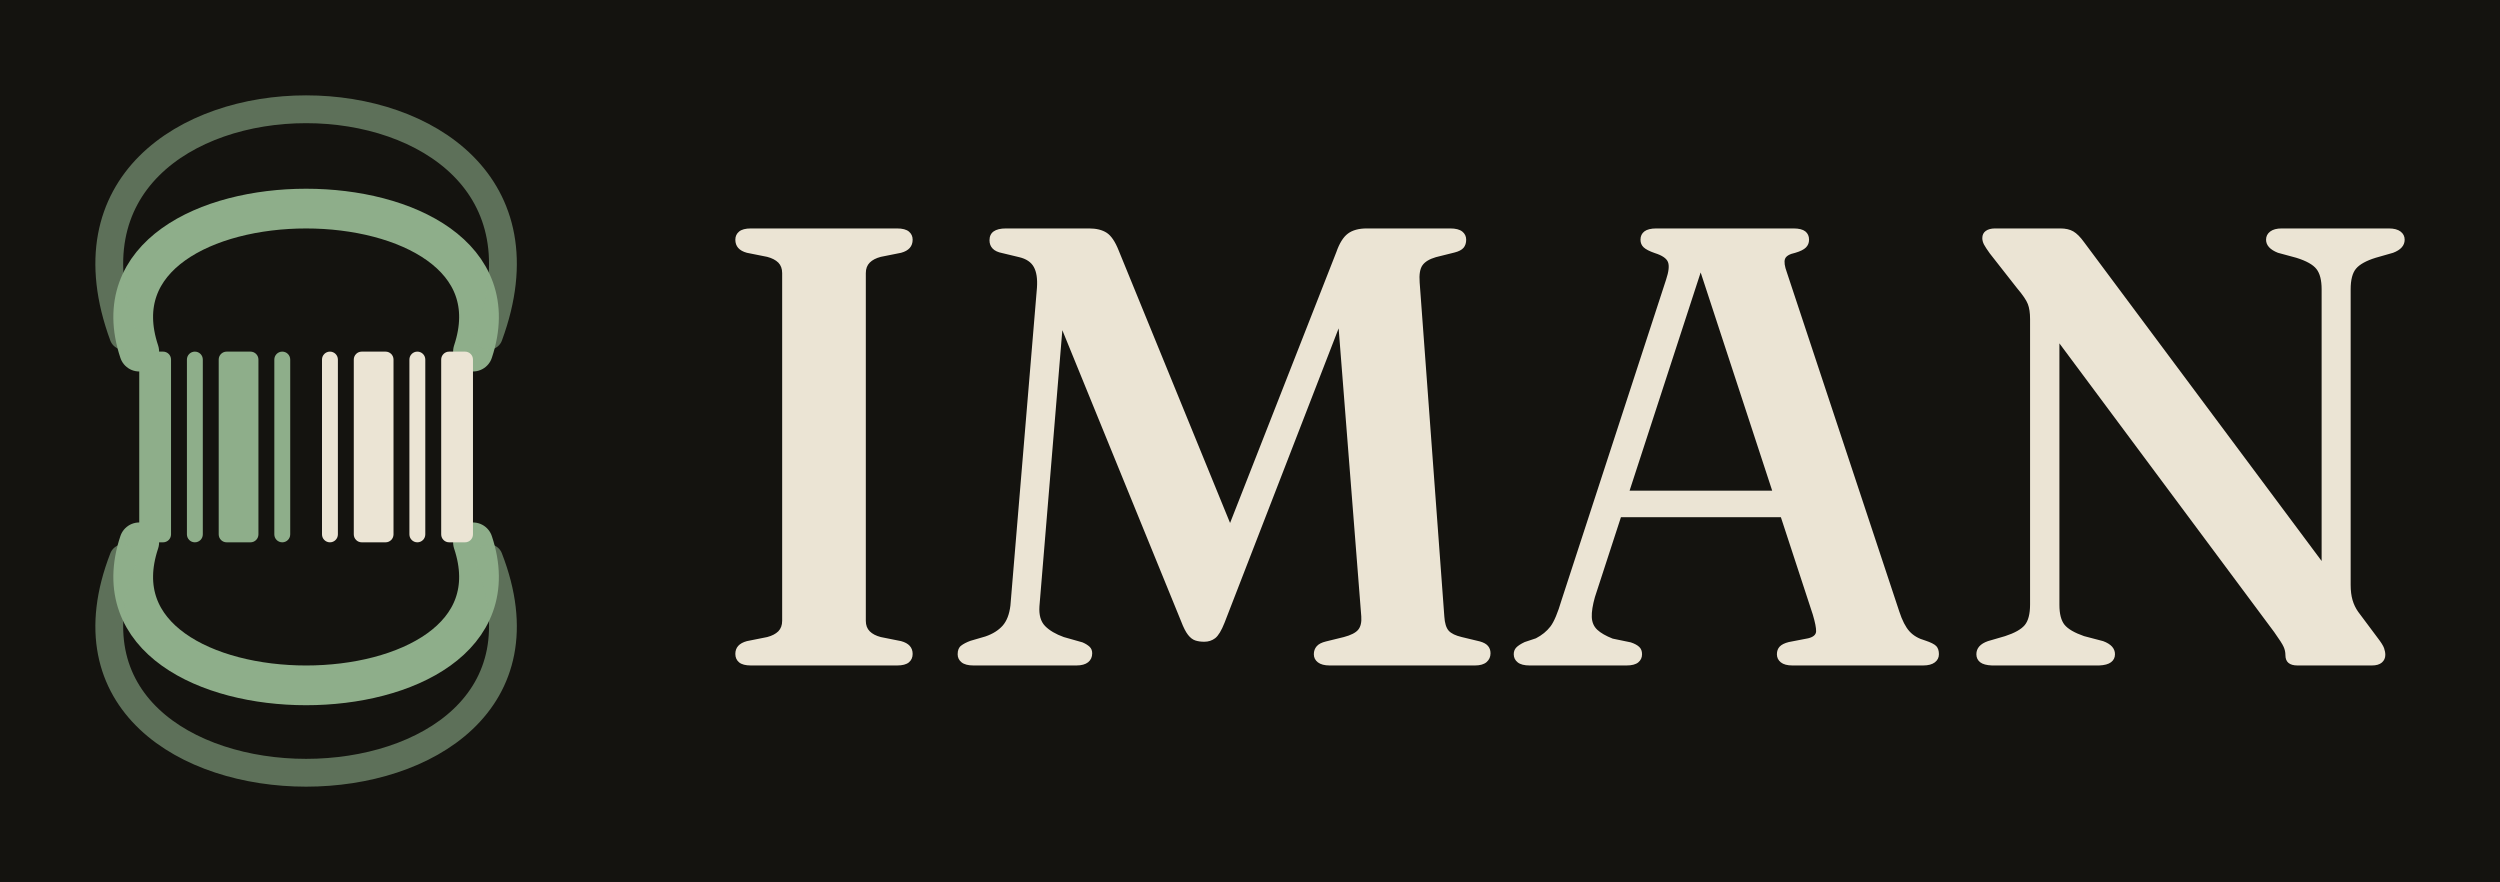
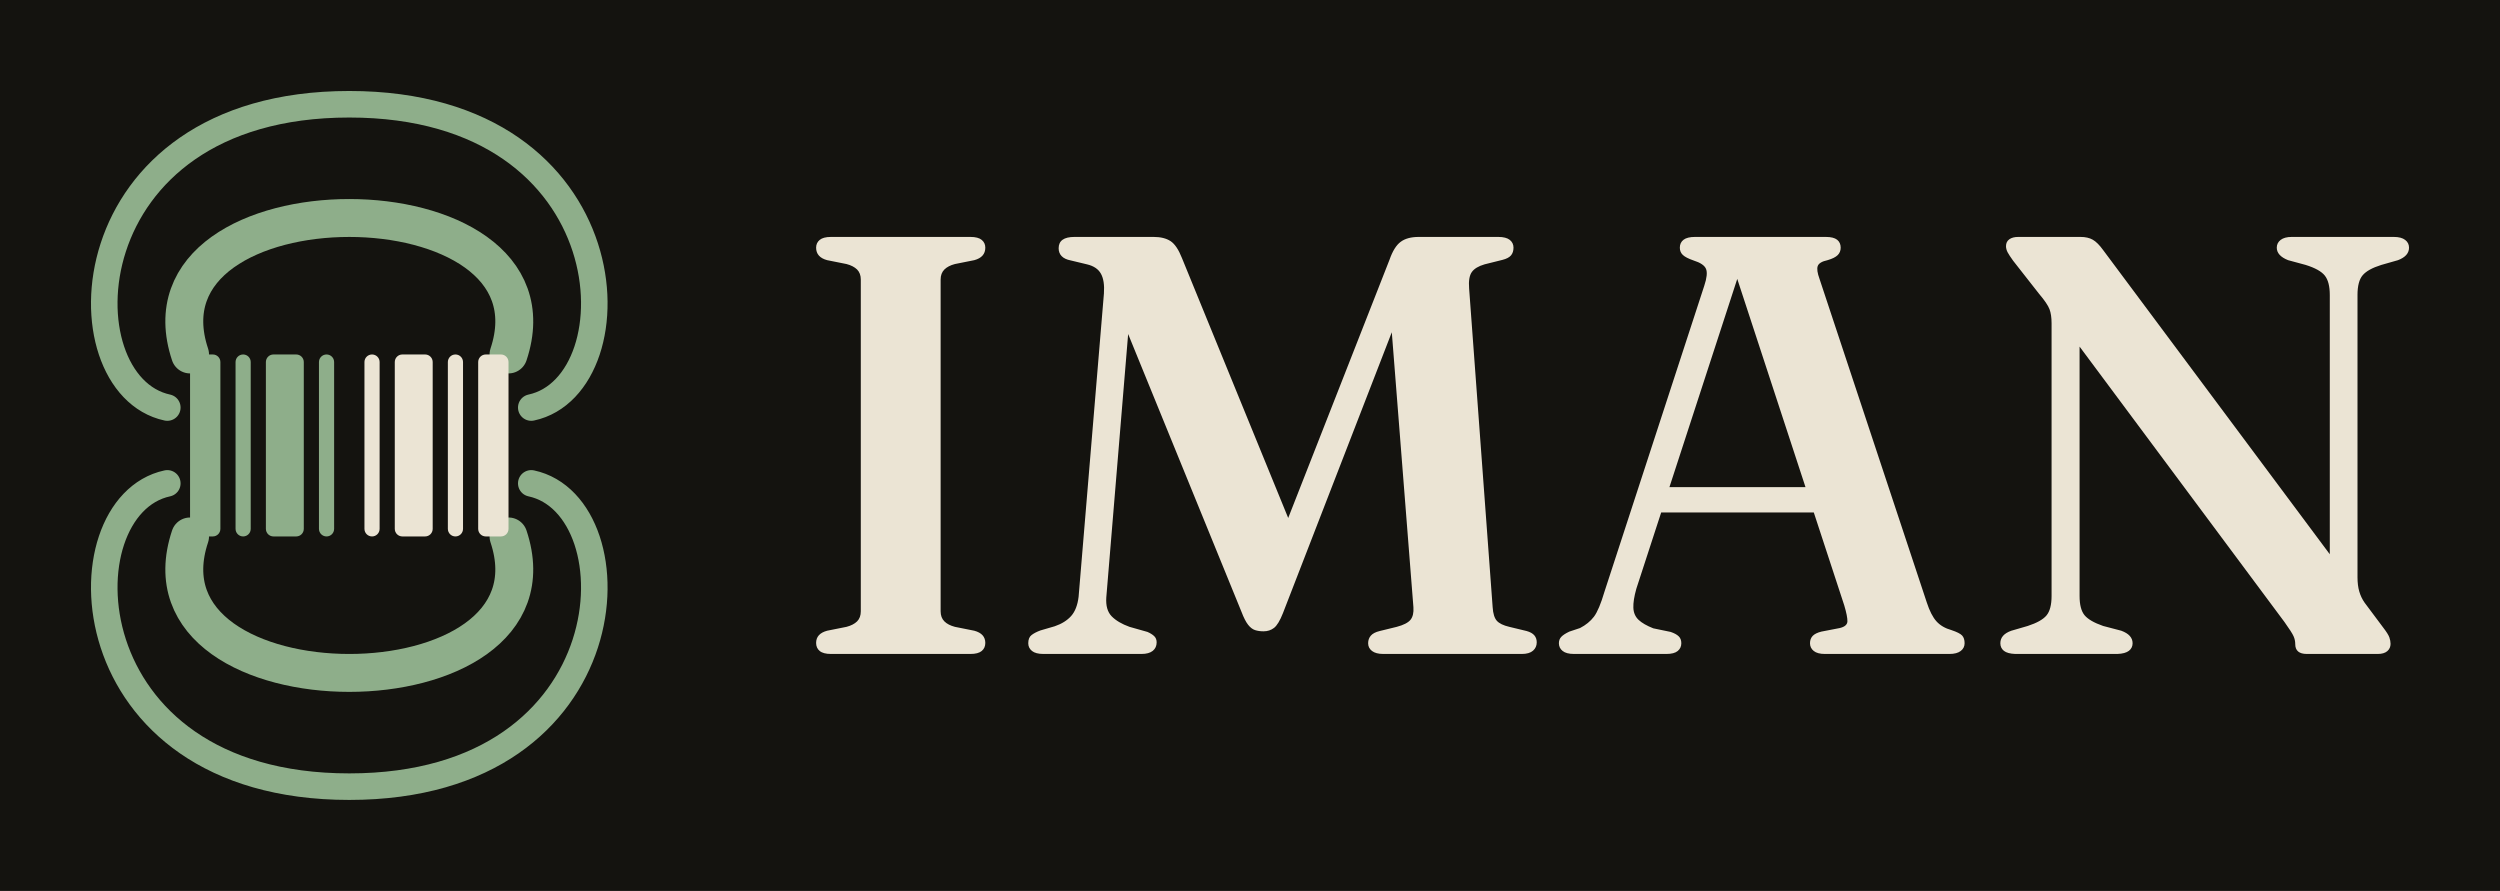
- <svg xmlns="http://www.w3.org/2000/svg" viewBox="0 0 400.43 141.27" width="400.43" height="141.27">
-   <rect width="400.43" height="141.27" fill="#14130f" />
-   <g transform="translate(-20.97 0.32)">
+ <svg xmlns="http://www.w3.org/2000/svg" viewBox="0 0 419.64 149.55" width="419.64" height="149.55">
+   <rect width="419.64" height="149.55" fill="#14130f" />
+   <g transform="translate(-11.37 3.5)">
    <g transform="scale(1.272727)">
      <path d="M 34,44 C 26,20 84,20 76,44" stroke="#8eae8a" stroke-width="5" fill="none" stroke-linecap="round" />
      <path d="M 34,68 C 26,92 84,92 76,68" stroke="#8eae8a" stroke-width="5" fill="none" stroke-linecap="round" />
-       <path d="M 32,42 C 18,4 92,4 78,42" stroke="#8eae8a" stroke-width="3.5" fill="none" stroke-linecap="round" opacity="0.6" />
-       <path d="M 32,70 C 18,106 92,106 78,70" stroke="#8eae8a" stroke-width="3.5" fill="none" stroke-linecap="round" opacity="0.6" />
+       <path d="M 31,51 C 17,48 18,11 55,11 C 92,11 93,48 79,51" stroke="#8eae8a" stroke-width="3.5" fill="none" stroke-linecap="round" />
+       <path d="M 31,61 C 17,64 18,101 55,101 C 92,101 93,64 79,61" stroke="#8eae8a" stroke-width="3.5" fill="none" stroke-linecap="round" />
      <rect x="34" y="44" width="4" height="24" rx="1" fill="#8eae8a" />
      <rect x="40" y="44" width="2" height="24" rx="1" fill="#8eae8a" />
      <rect x="44" y="44" width="5" height="24" rx="1" fill="#8eae8a" />
      <rect x="51" y="44" width="2" height="24" rx="1" fill="#8eae8a" />
      <rect x="57" y="44" width="2" height="24" rx="1" fill="#ebe4d4" />
      <rect x="61" y="44" width="5" height="24" rx="1" fill="#ebe4d4" />
      <rect x="68" y="44" width="2" height="24" rx="1" fill="#ebe4d4" />
      <rect x="72" y="44" width="4" height="24" rx="1" fill="#ebe4d4" />
    </g>
-     <path transform="translate(133.65 106.27)" fill="#ebe4d4" d="M26 -7.15Q26 -6.1 26.63 -5.47Q27.25 -4.85 28.4 -4.55L31.65 -3.9Q33.5 -3.4 33.5 -1.85Q33.5 -1 32.9 -0.5Q32.3 0 31 0L7.6 0Q6.3 0 5.7 -0.5Q5.1 -1 5.1 -1.85Q5.1 -3.4 6.95 -3.9L10.2 -4.55Q11.35 -4.85 11.98 -5.47Q12.6 -6.1 12.6 -7.15L12.6 -62.85Q12.6 -63.9 11.98 -64.53Q11.35 -65.15 10.2 -65.45L6.95 -66.1Q5.1 -66.6 5.1 -68.2Q5.1 -69 5.7 -69.5Q6.3 -70 7.6 -70L31 -70Q32.3 -70 32.9 -69.5Q33.5 -69 33.5 -68.2Q33.5 -66.6 31.65 -66.1L28.4 -65.45Q27.25 -65.15 26.63 -64.53Q26 -63.9 26 -62.85ZM86.11 -18.5L81.96 -16.75L101.36 -66.2Q102.11 -68.35 103.21 -69.17Q104.31 -70 106.26 -70L119.61 -70Q120.91 -70 121.54 -69.5Q122.16 -69 122.16 -68.2Q122.16 -67.4 121.74 -66.9Q121.31 -66.4 120.31 -66.15L117.31 -65.4Q115.76 -64.95 115.16 -64.1Q114.56 -63.25 114.71 -61.35L118.66 -7.85Q118.76 -6.25 119.36 -5.57Q119.96 -4.9 121.46 -4.55L124.36 -3.85Q125.26 -3.6 125.66 -3.12Q126.06 -2.65 126.06 -1.95Q126.06 -1.1 125.44 -0.55Q124.81 0 123.56 0L100.31 0Q99.06 0 98.41 -0.5Q97.76 -1 97.76 -1.8Q97.76 -2.55 98.21 -3.07Q98.66 -3.6 99.71 -3.85L102.56 -4.55Q104.26 -5 104.86 -5.72Q105.46 -6.45 105.36 -7.85L101.11 -61.9L104.91 -62.2L83.46 -6.85Q82.71 -4.95 81.96 -4.37Q81.21 -3.8 80.21 -3.8Q79.41 -3.8 78.79 -4Q78.16 -4.2 77.61 -4.9Q77.06 -5.6 76.51 -7.05L54.56 -60.85L58.21 -62.55L53.81 -9.5Q53.66 -7.4 54.71 -6.32Q55.76 -5.25 57.71 -4.55L60.71 -3.7Q61.41 -3.4 61.84 -3Q62.26 -2.6 62.26 -1.95Q62.26 -1.05 61.61 -0.52Q60.96 0 59.71 0L43.26 0Q41.96 0 41.34 -0.5Q40.71 -1 40.71 -1.8Q40.71 -2.75 41.26 -3.17Q41.81 -3.6 42.76 -3.95L45.16 -4.65Q46.91 -5.25 47.91 -6.37Q48.91 -7.5 49.16 -9.6L53.41 -60.5Q53.56 -62.65 52.91 -63.82Q52.26 -65 50.56 -65.4L47.86 -66.05Q46.81 -66.25 46.31 -66.78Q45.81 -67.3 45.81 -68.1Q45.81 -70 48.46 -70L61.76 -70Q63.51 -70 64.59 -69.3Q65.66 -68.6 66.51 -66.45ZM145.43 -28L174.63 -28L174.88 -23.75L145.03 -23.75ZM150.33 -1.8Q150.33 -1 149.73 -0.5Q149.13 0 147.83 0L132.33 0Q131.03 0 130.41 -0.5Q129.78 -1 129.78 -1.8Q129.78 -2.45 130.18 -2.87Q130.58 -3.3 131.53 -3.75L133.33 -4.35Q134.78 -5.1 135.66 -6.25Q136.53 -7.4 137.43 -10.45L154.18 -61.8Q154.83 -63.75 154.48 -64.62Q154.13 -65.5 152.38 -66.05Q151.08 -66.5 150.58 -66.98Q150.08 -67.45 150.08 -68.2Q150.08 -69.05 150.71 -69.53Q151.33 -70 152.63 -70L174.58 -70Q175.88 -70 176.48 -69.53Q177.08 -69.05 177.08 -68.2Q177.08 -67.45 176.58 -66.95Q176.08 -66.45 174.88 -66.1Q173.48 -65.8 173.23 -65.12Q172.98 -64.45 173.53 -62.95L191.53 -8.65Q192.23 -6.5 193.16 -5.47Q194.08 -4.45 195.68 -4Q197.03 -3.55 197.46 -3.1Q197.88 -2.65 197.88 -1.8Q197.88 -1 197.23 -0.5Q196.58 0 195.33 0L174.43 0Q173.18 0 172.56 -0.5Q171.93 -1 171.93 -1.8Q171.93 -2.55 172.38 -3.03Q172.83 -3.5 173.83 -3.75L176.93 -4.35Q178.18 -4.65 178.21 -5.47Q178.23 -6.3 177.68 -8.15L159.13 -64.75L160.63 -65.75L142.78 -10.95Q142.23 -9 142.28 -7.75Q142.33 -6.5 143.16 -5.72Q143.98 -4.95 145.63 -4.3L148.53 -3.7Q149.43 -3.4 149.88 -2.97Q150.33 -2.55 150.33 -1.8ZM226.08 -1.8Q226.08 -1 225.45 -0.52Q224.83 -0.05 223.53 0L206.38 0Q205.08 -0.05 204.48 -0.52Q203.88 -1 203.88 -1.8Q203.88 -3.25 205.73 -3.9L208.48 -4.7Q210.78 -5.45 211.63 -6.47Q212.48 -7.5 212.48 -9.75L212.48 -55.5Q212.48 -56.95 212.13 -57.87Q211.78 -58.8 210.38 -60.45L206.03 -66Q205.38 -66.9 205.1 -67.42Q204.83 -67.95 204.83 -68.45Q204.83 -69.2 205.38 -69.6Q205.93 -70 206.88 -70L217.33 -70Q218.58 -70 219.4 -69.53Q220.23 -69.05 221.13 -67.8L261.18 -14.05L259.18 -9.45L259.18 -60.25Q259.18 -62.45 258.35 -63.5Q257.53 -64.55 255.13 -65.3L252.18 -66.1Q250.28 -66.85 250.28 -68.2Q250.28 -69 250.93 -69.5Q251.58 -70 252.78 -70L269.93 -70Q271.18 -70 271.83 -69.5Q272.48 -69 272.48 -68.2Q272.48 -66.8 270.63 -66.1L267.83 -65.3Q265.58 -64.6 264.7 -63.57Q263.83 -62.55 263.83 -60.25L263.83 -12.9Q263.83 -11.5 264.13 -10.48Q264.43 -9.45 265.03 -8.6L268.13 -4.45Q268.98 -3.35 269.18 -2.78Q269.38 -2.2 269.38 -1.7Q269.38 -0.95 268.83 -0.47Q268.28 0 267.23 0L255.33 0Q253.38 0 253.38 -1.65Q253.38 -2.35 253.1 -2.97Q252.83 -3.6 251.58 -5.35L213.23 -56.9L217.18 -59.55L217.18 -9.7Q217.18 -7.55 218 -6.52Q218.83 -5.5 221.13 -4.7L224.18 -3.9Q226.08 -3.2 226.08 -1.8Z" />
+     <path transform="translate(143.26 106.27)" fill="#ebe4d4" d="M26 -7.15Q26 -6.1 26.63 -5.47Q27.25 -4.85 28.4 -4.55L31.65 -3.9Q33.5 -3.4 33.5 -1.85Q33.5 -1 32.9 -0.5Q32.3 0 31 0L7.6 0Q6.3 0 5.7 -0.5Q5.1 -1 5.1 -1.85Q5.1 -3.4 6.95 -3.9L10.2 -4.55Q11.35 -4.85 11.98 -5.47Q12.6 -6.1 12.6 -7.15L12.6 -62.85Q12.6 -63.9 11.98 -64.53Q11.35 -65.15 10.2 -65.45L6.95 -66.1Q5.1 -66.6 5.1 -68.2Q5.1 -69 5.7 -69.5Q6.3 -70 7.6 -70L31 -70Q32.3 -70 32.9 -69.5Q33.5 -69 33.5 -68.2Q33.5 -66.6 31.65 -66.1L28.4 -65.45Q27.25 -65.15 26.63 -64.53Q26 -63.9 26 -62.85ZM86.11 -18.5L81.96 -16.75L101.36 -66.2Q102.11 -68.35 103.21 -69.17Q104.31 -70 106.26 -70L119.61 -70Q120.91 -70 121.54 -69.5Q122.16 -69 122.16 -68.2Q122.16 -67.4 121.74 -66.9Q121.31 -66.4 120.31 -66.15L117.31 -65.4Q115.76 -64.95 115.16 -64.1Q114.56 -63.25 114.71 -61.35L118.66 -7.85Q118.76 -6.25 119.36 -5.57Q119.96 -4.9 121.46 -4.55L124.36 -3.85Q125.26 -3.6 125.66 -3.12Q126.06 -2.65 126.06 -1.95Q126.06 -1.1 125.44 -0.55Q124.81 0 123.56 0L100.31 0Q99.06 0 98.41 -0.5Q97.76 -1 97.76 -1.8Q97.76 -2.55 98.21 -3.07Q98.66 -3.6 99.71 -3.85L102.56 -4.55Q104.26 -5 104.86 -5.72Q105.46 -6.45 105.36 -7.85L101.11 -61.9L104.91 -62.2L83.46 -6.85Q82.71 -4.95 81.96 -4.37Q81.21 -3.8 80.21 -3.8Q79.41 -3.8 78.79 -4Q78.16 -4.2 77.61 -4.9Q77.06 -5.6 76.51 -7.05L54.56 -60.85L58.21 -62.55L53.81 -9.5Q53.66 -7.4 54.71 -6.32Q55.76 -5.25 57.71 -4.55L60.71 -3.7Q61.41 -3.4 61.84 -3Q62.26 -2.6 62.26 -1.95Q62.26 -1.05 61.61 -0.52Q60.96 0 59.71 0L43.26 0Q41.96 0 41.34 -0.5Q40.71 -1 40.71 -1.8Q40.71 -2.75 41.26 -3.17Q41.81 -3.6 42.76 -3.95L45.16 -4.65Q46.91 -5.25 47.91 -6.37Q48.91 -7.5 49.16 -9.6L53.41 -60.5Q53.56 -62.65 52.91 -63.82Q52.26 -65 50.56 -65.4L47.86 -66.05Q46.81 -66.25 46.31 -66.78Q45.81 -67.3 45.81 -68.1Q45.81 -70 48.46 -70L61.76 -70Q63.51 -70 64.59 -69.3Q65.66 -68.6 66.51 -66.45ZM145.43 -28L174.63 -28L174.88 -23.75L145.03 -23.75ZM150.33 -1.8Q150.33 -1 149.73 -0.5Q149.13 0 147.83 0L132.33 0Q131.03 0 130.41 -0.5Q129.78 -1 129.78 -1.8Q129.78 -2.45 130.18 -2.87Q130.58 -3.3 131.53 -3.75L133.33 -4.35Q134.78 -5.1 135.66 -6.25Q136.53 -7.4 137.43 -10.45L154.18 -61.8Q154.83 -63.75 154.48 -64.62Q154.13 -65.5 152.38 -66.05Q151.08 -66.5 150.58 -66.98Q150.08 -67.45 150.08 -68.2Q150.08 -69.05 150.71 -69.53Q151.33 -70 152.63 -70L174.58 -70Q175.88 -70 176.48 -69.53Q177.08 -69.05 177.08 -68.2Q177.08 -67.45 176.58 -66.95Q176.08 -66.45 174.88 -66.1Q173.48 -65.8 173.23 -65.12Q172.98 -64.45 173.53 -62.95L191.53 -8.65Q192.23 -6.5 193.16 -5.47Q194.08 -4.45 195.68 -4Q197.03 -3.55 197.46 -3.1Q197.88 -2.65 197.88 -1.8Q197.88 -1 197.23 -0.5Q196.58 0 195.33 0L174.43 0Q173.18 0 172.56 -0.5Q171.93 -1 171.93 -1.8Q171.93 -2.55 172.38 -3.03Q172.83 -3.5 173.83 -3.75L176.93 -4.35Q178.18 -4.65 178.21 -5.47Q178.23 -6.3 177.68 -8.15L159.13 -64.75L160.63 -65.75L142.78 -10.95Q142.23 -9 142.28 -7.75Q142.33 -6.5 143.16 -5.72Q143.98 -4.95 145.63 -4.3L148.53 -3.7Q149.43 -3.4 149.88 -2.97Q150.33 -2.55 150.33 -1.8ZM226.08 -1.8Q226.08 -1 225.45 -0.52Q224.83 -0.05 223.53 0L206.38 0Q205.08 -0.05 204.48 -0.52Q203.88 -1 203.88 -1.8Q203.88 -3.25 205.73 -3.9L208.48 -4.7Q210.78 -5.45 211.63 -6.47Q212.48 -7.5 212.48 -9.75L212.48 -55.5Q212.48 -56.95 212.13 -57.87Q211.78 -58.8 210.38 -60.45L206.03 -66Q205.38 -66.9 205.1 -67.42Q204.83 -67.95 204.83 -68.45Q204.83 -69.2 205.38 -69.6Q205.93 -70 206.88 -70L217.33 -70Q218.58 -70 219.4 -69.53Q220.23 -69.05 221.13 -67.8L261.18 -14.05L259.18 -9.45L259.18 -60.25Q259.18 -62.45 258.35 -63.5Q257.53 -64.55 255.13 -65.3L252.18 -66.1Q250.28 -66.85 250.28 -68.2Q250.28 -69 250.93 -69.5Q251.58 -70 252.78 -70L269.93 -70Q271.18 -70 271.83 -69.5Q272.48 -69 272.48 -68.2Q272.48 -66.8 270.63 -66.1L267.83 -65.3Q265.58 -64.6 264.7 -63.57Q263.83 -62.55 263.83 -60.25L263.83 -12.9Q263.83 -11.5 264.13 -10.48Q264.43 -9.45 265.03 -8.6L268.13 -4.45Q268.98 -3.35 269.18 -2.78Q269.38 -2.2 269.38 -1.7Q269.38 -0.95 268.83 -0.47Q268.28 0 267.23 0L255.33 0Q253.38 0 253.38 -1.65Q253.38 -2.35 253.1 -2.97Q252.83 -3.6 251.58 -5.35L213.23 -56.9L217.18 -59.55L217.18 -9.7Q217.18 -7.55 218 -6.52Q218.83 -5.5 221.13 -4.7L224.18 -3.9Q226.08 -3.2 226.08 -1.8Z" />
  </g>
</svg>
